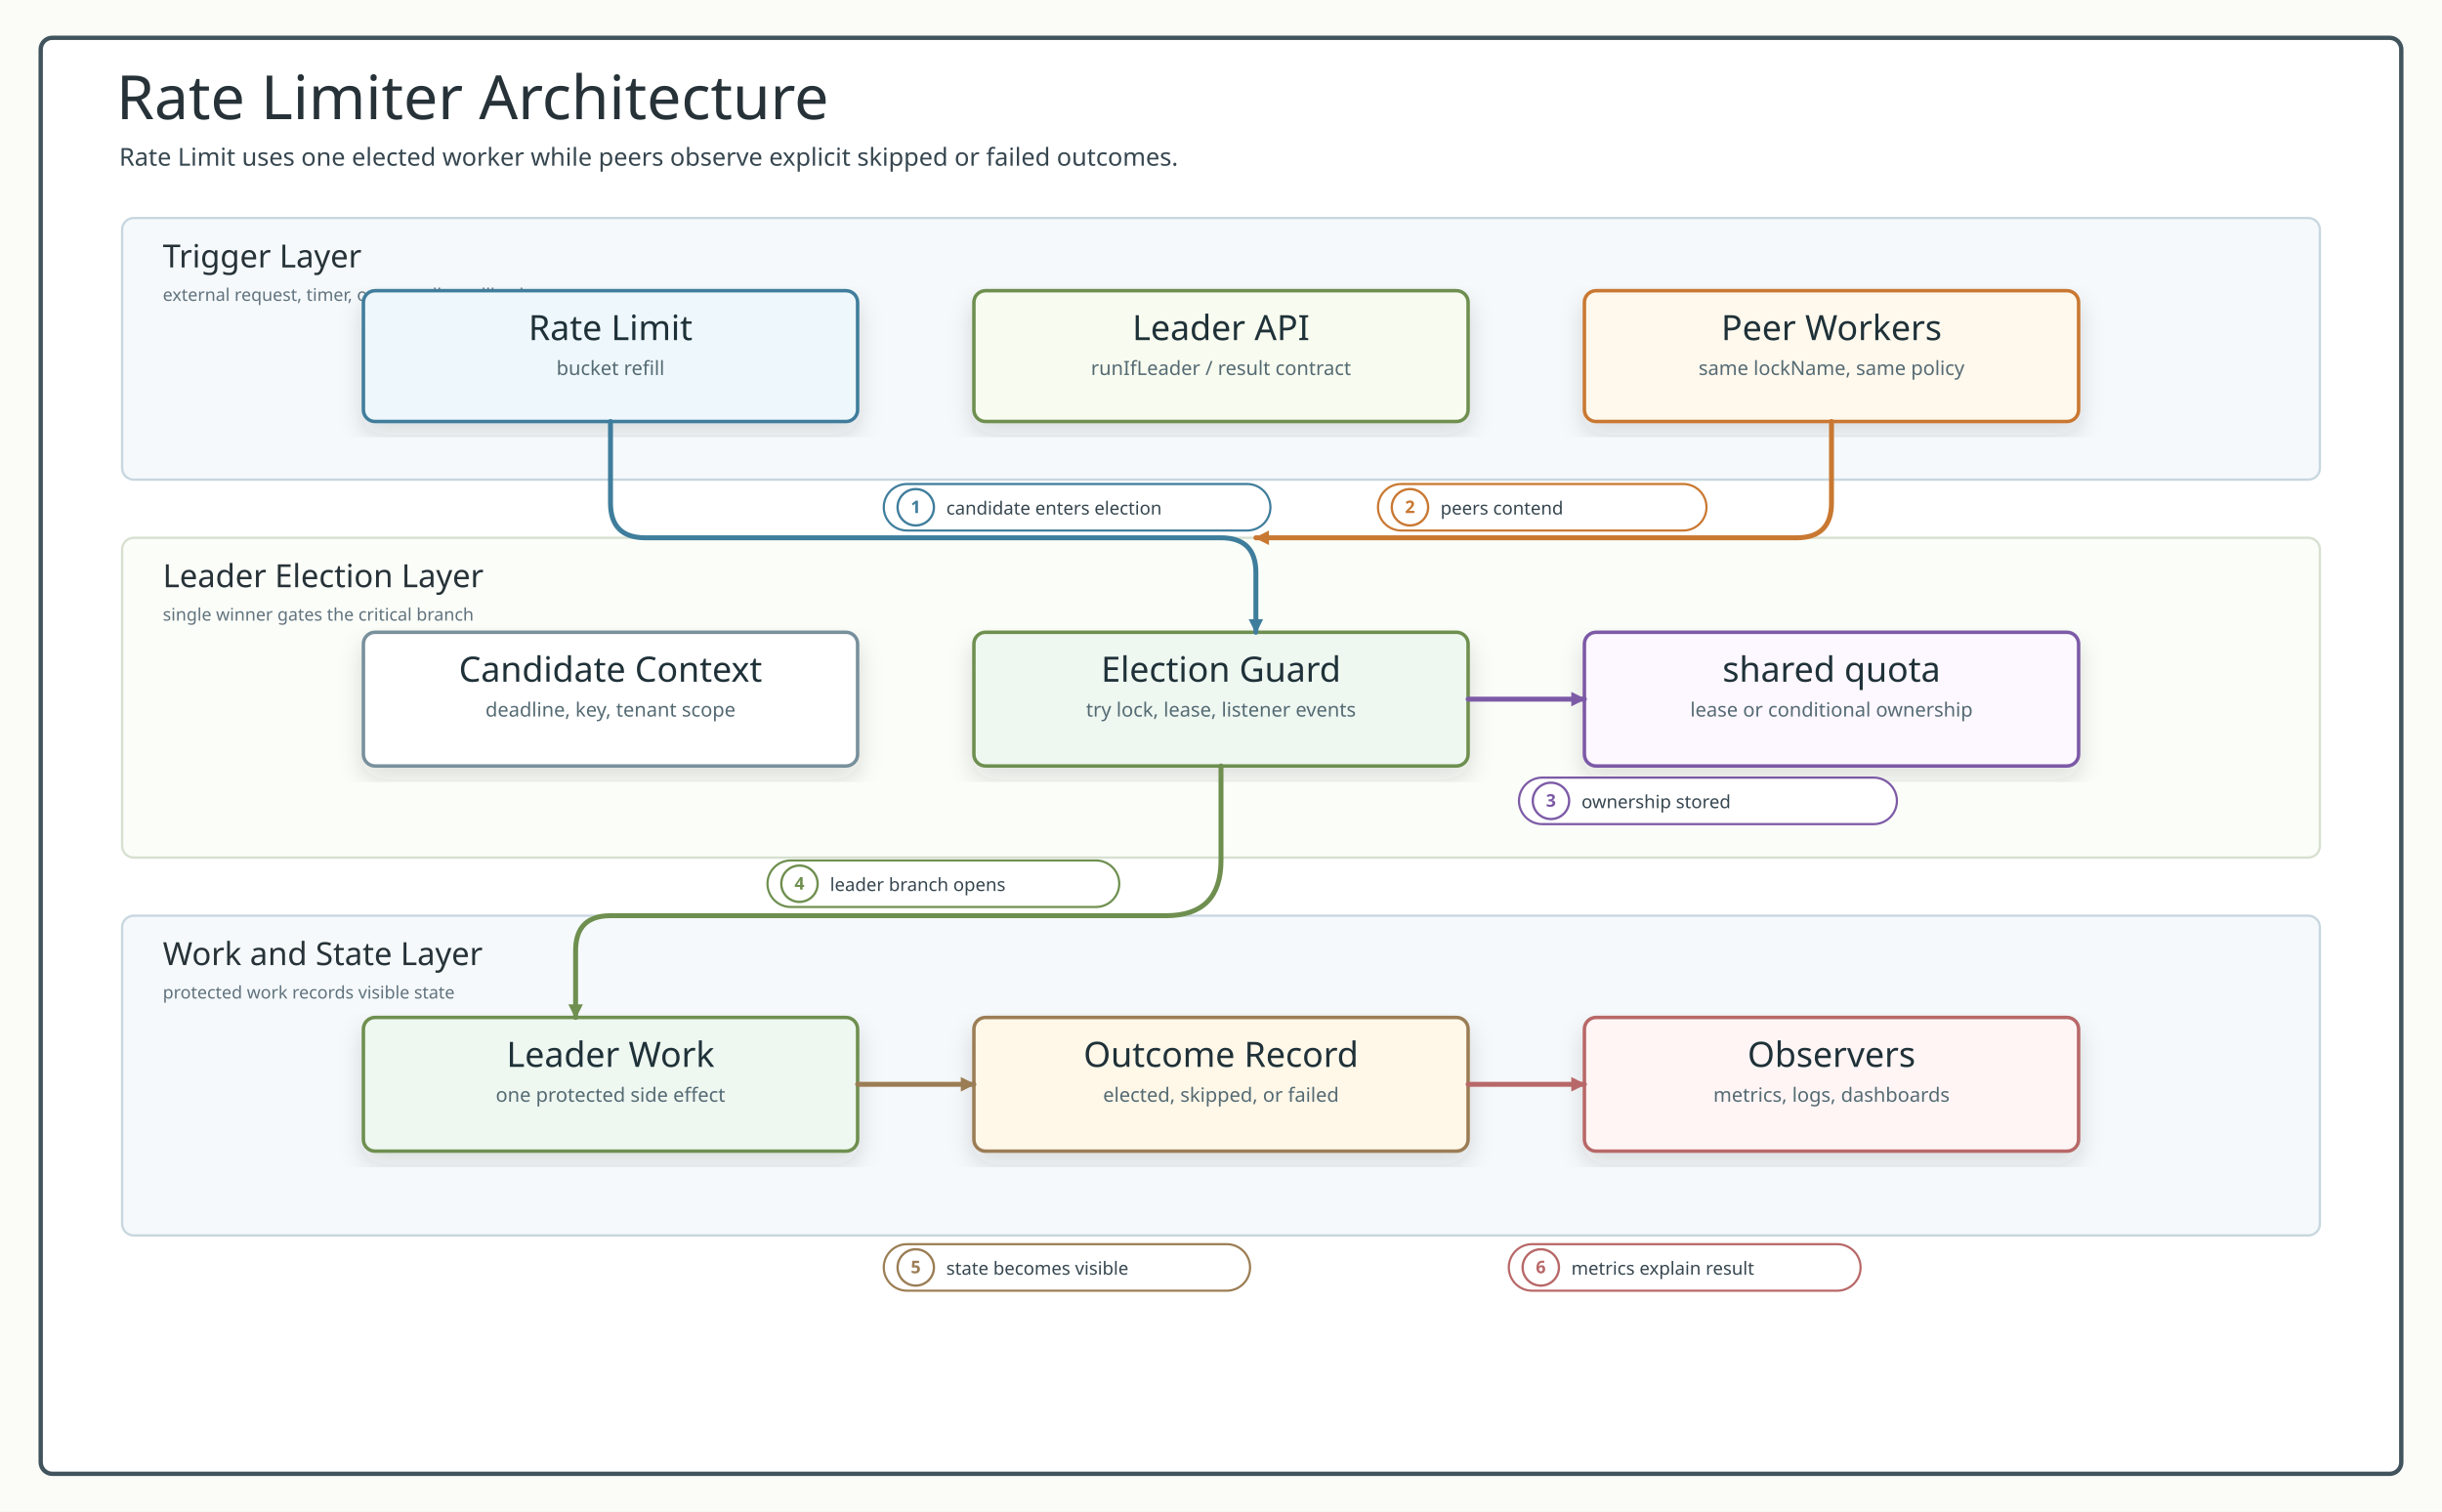
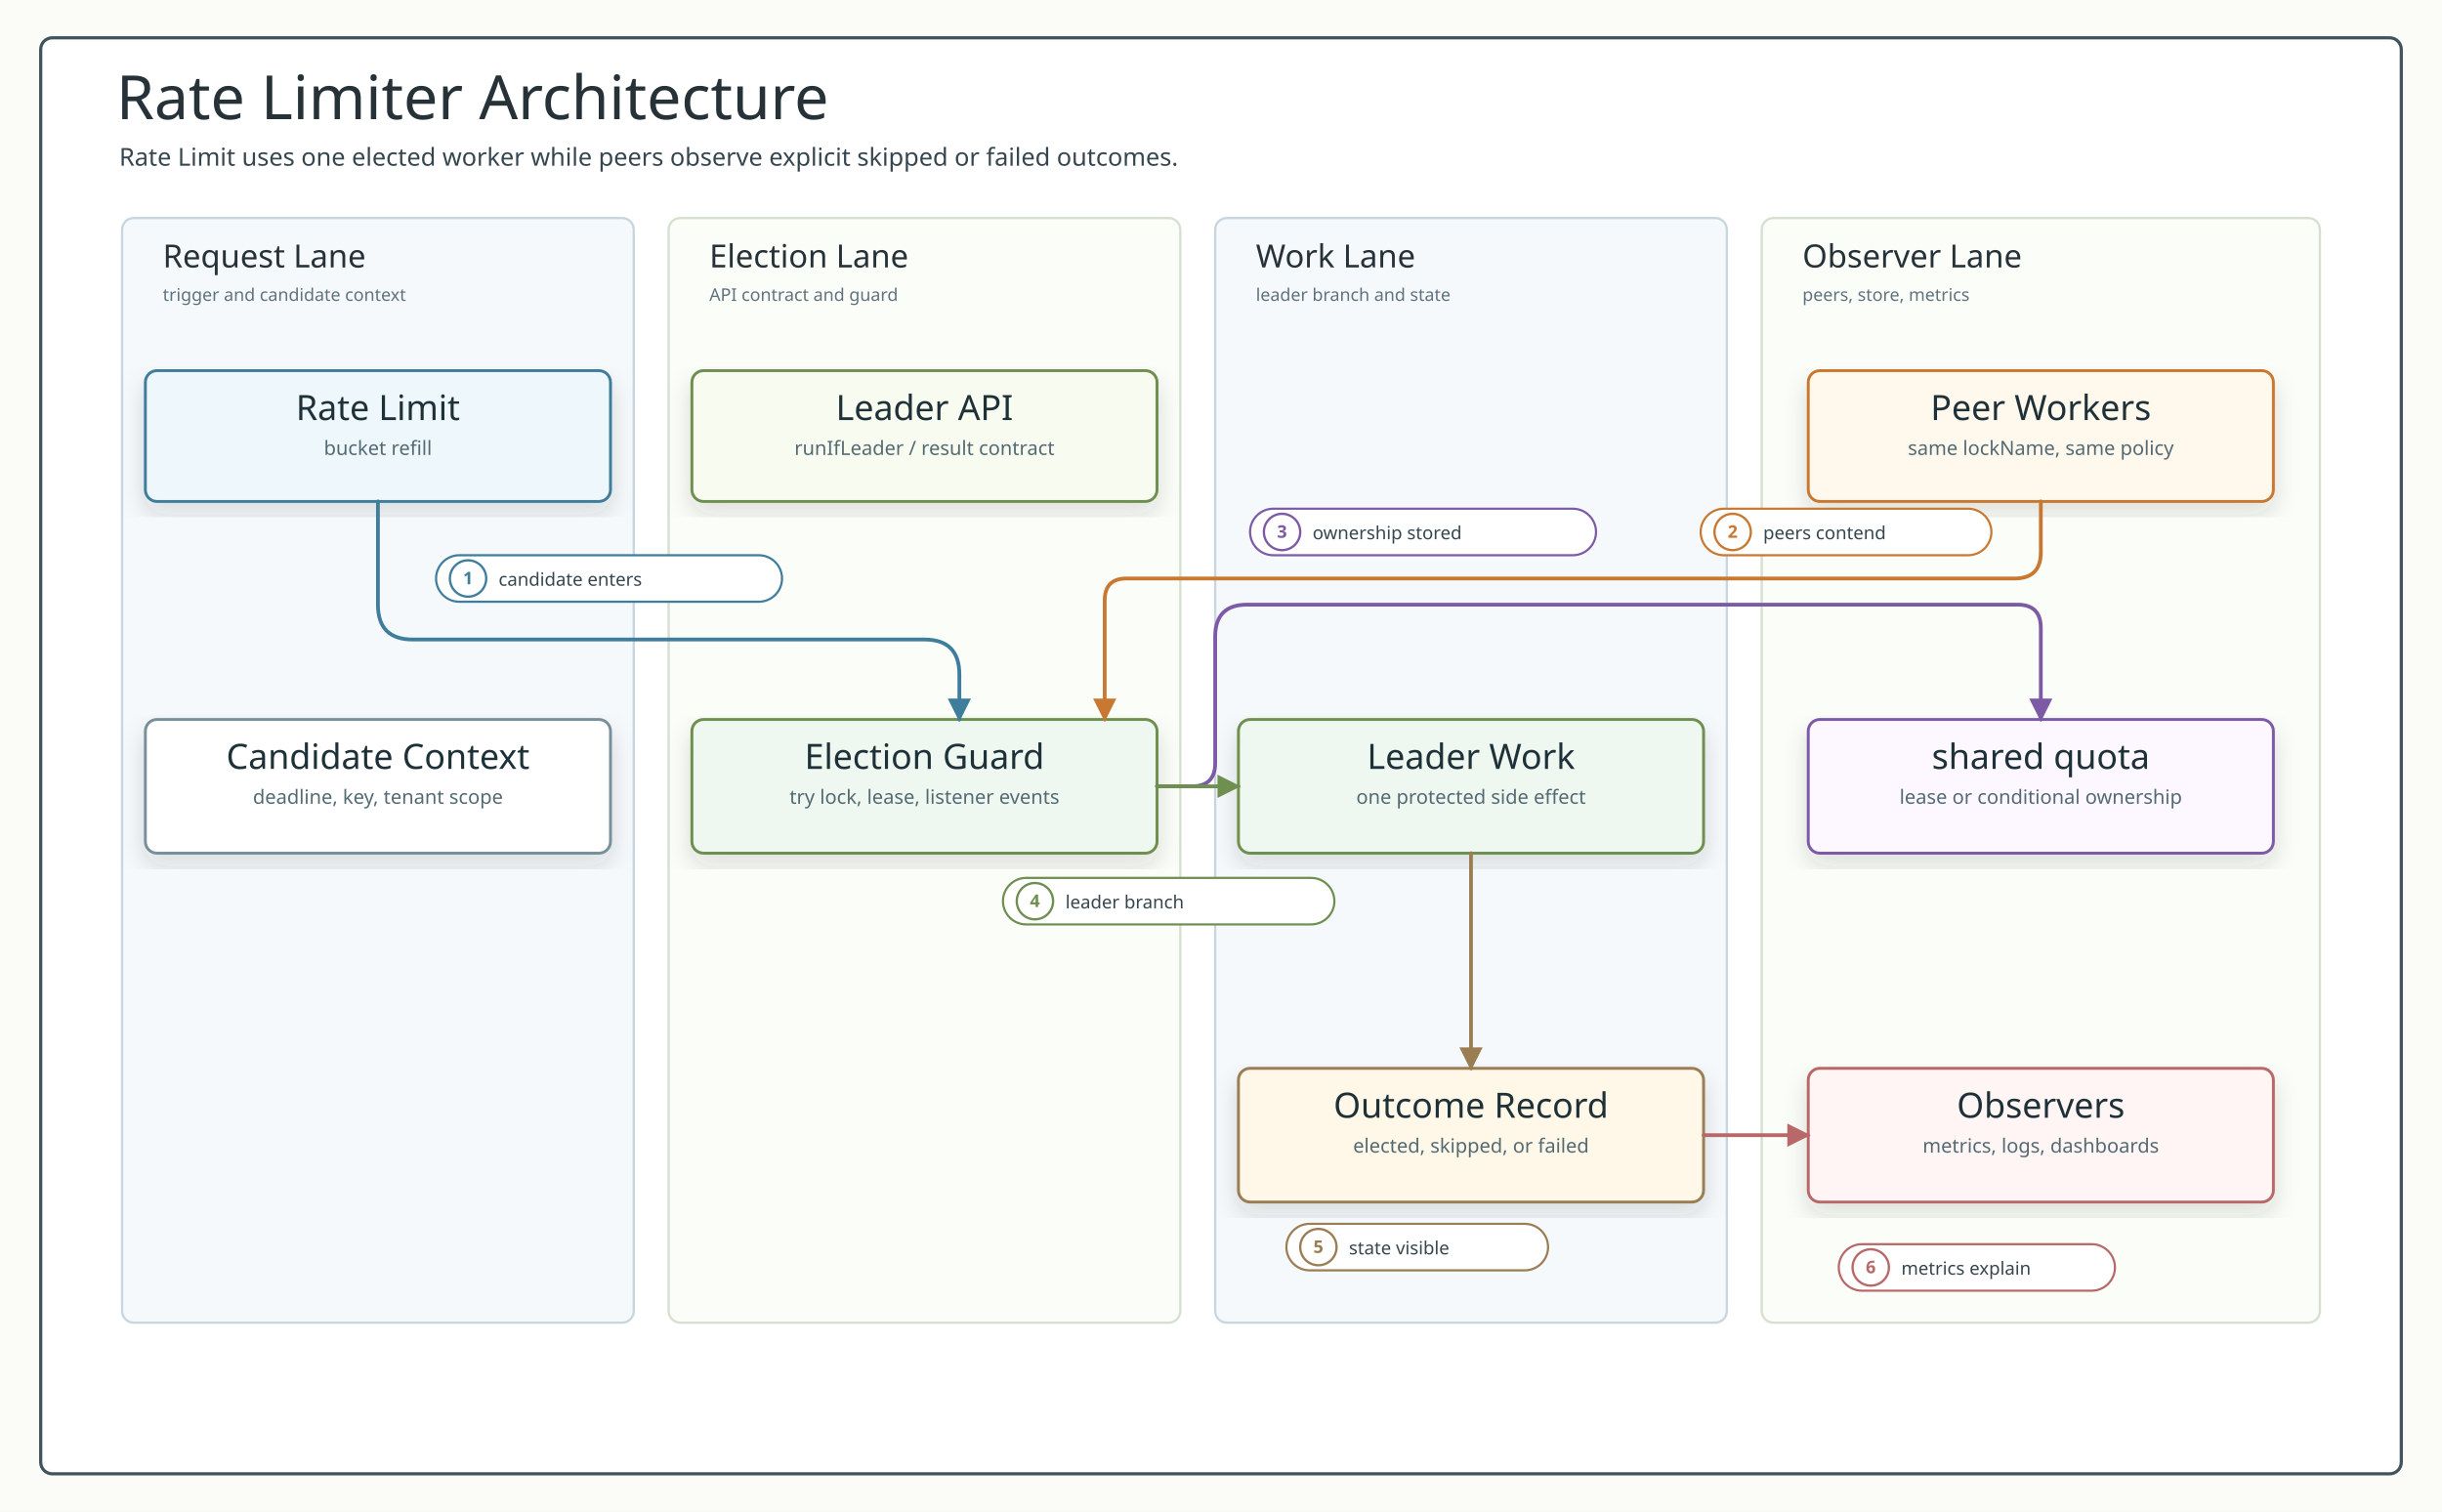
<svg xmlns="http://www.w3.org/2000/svg" width="1680" height="1040" viewBox="0 0 1680 1040" role="img" aria-labelledby="title desc">
  <defs>
    <filter id="softShadow" x="-12%" y="-12%" width="124%" height="124%">
      <feDropShadow dx="0" dy="8" stdDeviation="8" flood-color="#263238" flood-opacity="0.14" />
    </filter>
    <style>
      .canvas { fill: #fbfcf8; }
-       .frame { fill: #ffffff; stroke: #41545d; stroke-width: 3; }
+       .frame { fill: #ffffff; stroke: #41545d; stroke-width: 2.2; }
      .title { font-family: "Architects Daughter"; font-size: 42px; fill: #263238; }
      .subtitle, .small, .labelText, .detail, .footer, .msg, .note { font-family: "Comic Mono"; fill: #36464f; }
      .subtitle { font-size: 17px; }
      .footer { font-size: 13px; fill: #60727d; }
      .band { fill: #f5f9fb; stroke: #c8d7df; stroke-width: 1.6; }
      .bandAlt { fill: #fbfdf8; stroke: #d7e0d0; stroke-width: 1.6; }
      .bandTitle { font-family: "Architects Daughter"; font-size: 22px; fill: #263238; }
      .bandHint { font-family: "Comic Mono"; font-size: 12px; fill: #60727d; }
-       .card { filter: url(#softShadow); stroke-width: 2.4; rx: 8; }
+       .card { filter: url(#softShadow); stroke-width: 2; rx: 8; }
      .cardTitle { font-family: "Architects Daughter"; font-size: 24px; fill: #1f3138; }
      .detail { font-size: 13.5px; fill: #546a73; }
-       .edge { fill: none; stroke-width: 3.4; stroke-linecap: round; stroke-linejoin: round; }
+       .edge { fill: none; stroke-width: 2.6; stroke-linecap: round; stroke-linejoin: round; }
      .edgeThin { fill: none; stroke-width: 3; stroke-linecap: round; stroke-linejoin: round; }
      .dash { stroke-dasharray: 10 8; }
      .pill { fill: #ffffff; stroke-width: 1.5; }
      .labelText { font-size: 12.5px; }
      .badgeText { font-family: "Comic Mono"; font-size: 12px; font-weight: 700; }
      .header { fill: #ffffff; stroke: #546e7a; stroke-width: 2.2; }
      .participant { font-family: "Architects Daughter"; font-size: 20px; fill: #1f3138; }
      .role { font-family: "Comic Mono"; font-size: 13px; fill: #546a73; }
      .lifeline { stroke: #9aaab1; stroke-width: 2; stroke-dasharray: 7 8; }
      .activation { fill: #e6f2ec; stroke: #5b7e67; stroke-width: 1.7; }
-       .branch { fill: none; stroke: #78909c; stroke-width: 3; stroke-dasharray: 12 8; }
+       .branch { fill: none; stroke: #78909c; stroke-width: 2.4; stroke-dasharray: 12 8; }
    </style>
-     <marker id="arrow-line" viewBox="0 0 10 10" markerUnits="userSpaceOnUse" markerWidth="10" markerHeight="10" refX="9" refY="5" orient="auto">
+     <marker id="arrow-line" viewBox="0 0 10 10" markerUnits="userSpaceOnUse" markerWidth="16" markerHeight="16" refX="9" refY="5" orient="auto">
      <path d="M 0 0 L 10 5 L 0 10 Z" fill="#3f7d9c" stroke="#3f7d9c" stroke-width="0" stroke-dasharray="none" style="stroke-dasharray:none!important" />
    </marker>
-     <marker id="arrow-work" viewBox="0 0 10 10" markerUnits="userSpaceOnUse" markerWidth="10" markerHeight="10" refX="9" refY="5" orient="auto">
+     <marker id="arrow-work" viewBox="0 0 10 10" markerUnits="userSpaceOnUse" markerWidth="16" markerHeight="16" refX="9" refY="5" orient="auto">
      <path d="M 0 0 L 10 5 L 0 10 Z" fill="#6e8f4f" stroke="#6e8f4f" stroke-width="0" stroke-dasharray="none" style="stroke-dasharray:none!important" />
    </marker>
-     <marker id="arrow-return" viewBox="0 0 10 10" markerUnits="userSpaceOnUse" markerWidth="10" markerHeight="10" refX="9" refY="5" orient="auto">
+     <marker id="arrow-return" viewBox="0 0 10 10" markerUnits="userSpaceOnUse" markerWidth="16" markerHeight="16" refX="9" refY="5" orient="auto">
      <path d="M 0 0 L 10 5 L 0 10 Z" fill="#9b7d54" stroke="#9b7d54" stroke-width="0" stroke-dasharray="none" style="stroke-dasharray:none!important" />
    </marker>
-     <marker id="arrow-skip" viewBox="0 0 10 10" markerUnits="userSpaceOnUse" markerWidth="10" markerHeight="10" refX="9" refY="5" orient="auto">
+     <marker id="arrow-skip" viewBox="0 0 10 10" markerUnits="userSpaceOnUse" markerWidth="16" markerHeight="16" refX="9" refY="5" orient="auto">
      <path d="M 0 0 L 10 5 L 0 10 Z" fill="#b86868" stroke="#b86868" stroke-width="0" stroke-dasharray="none" style="stroke-dasharray:none!important" />
    </marker>
-     <marker id="arrow-amber" viewBox="0 0 10 10" markerUnits="userSpaceOnUse" markerWidth="10" markerHeight="10" refX="9" refY="5" orient="auto">
+     <marker id="arrow-amber" viewBox="0 0 10 10" markerUnits="userSpaceOnUse" markerWidth="16" markerHeight="16" refX="9" refY="5" orient="auto">
      <path d="M 0 0 L 10 5 L 0 10 Z" fill="#c97831" stroke="#c97831" stroke-width="0" stroke-dasharray="none" style="stroke-dasharray:none!important" />
    </marker>
-     <marker id="arrow-purple" viewBox="0 0 10 10" markerUnits="userSpaceOnUse" markerWidth="10" markerHeight="10" refX="9" refY="5" orient="auto">
+     <marker id="arrow-purple" viewBox="0 0 10 10" markerUnits="userSpaceOnUse" markerWidth="16" markerHeight="16" refX="9" refY="5" orient="auto">
      <path d="M 0 0 L 10 5 L 0 10 Z" fill="#7c5aa6" stroke="#7c5aa6" stroke-width="0" stroke-dasharray="none" style="stroke-dasharray:none!important" />
    </marker>
-     <marker id="arrow-slate" viewBox="0 0 10 10" markerUnits="userSpaceOnUse" markerWidth="10" markerHeight="10" refX="9" refY="5" orient="auto">
+     <marker id="arrow-slate" viewBox="0 0 10 10" markerUnits="userSpaceOnUse" markerWidth="16" markerHeight="16" refX="9" refY="5" orient="auto">
      <path d="M 0 0 L 10 5 L 0 10 Z" fill="#78909c" stroke="#78909c" stroke-width="0" stroke-dasharray="none" style="stroke-dasharray:none!important" />
    </marker>
  </defs>
  <rect width="1680" height="1040" class="canvas" />
  <rect x="28" y="26" width="1624" height="988" rx="8" class="frame" />
  <text x="80" y="82" class="title">Rate Limiter Architecture</text>
  <text x="82" y="114" class="subtitle">Rate Limit uses one elected worker while peers observe explicit skipped or failed outcomes.</text>
-   <rect x="84" y="150" width="1512" height="180" rx="8" class="band" />
-   <text x="112" y="184" class="bandTitle">Trigger Layer</text>
-   <text x="112" y="207" class="bandHint">external request, timer, or controller callback</text>
-   <rect x="84" y="370" width="1512" height="220" rx="8" class="bandAlt" />
-   <text x="112" y="404" class="bandTitle">Leader Election Layer</text>
-   <text x="112" y="427" class="bandHint">single winner gates the critical branch</text>
-   <rect x="84" y="630" width="1512" height="220" rx="8" class="band" />
-   <text x="112" y="664" class="bandTitle">Work and State Layer</text>
-   <text x="112" y="687" class="bandHint">protected work records visible state</text>
+   <rect x="84" y="150" width="352" height="760" rx="8" class="band" />
+   <text x="112" y="184" class="bandTitle">Request Lane</text>
+   <text x="112" y="207" class="bandHint">trigger and candidate context</text>
+   <rect x="460" y="150" width="352" height="760" rx="8" class="bandAlt" />
+   <text x="488" y="184" class="bandTitle">Election Lane</text>
+   <text x="488" y="207" class="bandHint">API contract and guard</text>
+   <rect x="836" y="150" width="352" height="760" rx="8" class="band" />
+   <text x="864" y="184" class="bandTitle">Work Lane</text>
+   <text x="864" y="207" class="bandHint">leader branch and state</text>
+   <rect x="1212" y="150" width="384" height="760" rx="8" class="bandAlt" />
+   <text x="1240" y="184" class="bandTitle">Observer Lane</text>
+   <text x="1240" y="207" class="bandHint">peers, store, metrics</text>
  <g>
-     <rect x="250" y="200" width="340" height="90" rx="8" class="card" fill="#eef7fb" stroke="#3f7d9c" />
-     <text x="420" y="234" text-anchor="middle" class="cardTitle">Rate Limit</text>
-     <text x="420" y="258" text-anchor="middle" class="detail">bucket refill</text>
+     <rect x="100" y="255" width="320" height="90" rx="8" class="card" fill="#eef7fb" stroke="#3f7d9c" />
+     <text x="260" y="289" text-anchor="middle" class="cardTitle">Rate Limit</text>
+     <text x="260" y="313" text-anchor="middle" class="detail">bucket refill</text>
  </g>
  <g>
-     <rect x="670" y="200" width="340" height="90" rx="8" class="card" fill="#f8fbef" stroke="#6e8f4f" />
-     <text x="840" y="234" text-anchor="middle" class="cardTitle">Leader API</text>
-     <text x="840" y="258" text-anchor="middle" class="detail">runIfLeader / result contract</text>
+     <rect x="100" y="495" width="320" height="92" rx="8" class="card" fill="#ffffff" stroke="#78909c" />
+     <text x="260" y="529" text-anchor="middle" class="cardTitle">Candidate Context</text>
+     <text x="260" y="553" text-anchor="middle" class="detail">deadline, key, tenant scope</text>
  </g>
  <g>
-     <rect x="1090" y="200" width="340" height="90" rx="8" class="card" fill="#fff8ed" stroke="#c97831" />
-     <text x="1260" y="234" text-anchor="middle" class="cardTitle">Peer Workers</text>
-     <text x="1260" y="258" text-anchor="middle" class="detail">same lockName, same policy</text>
+     <rect x="476" y="255" width="320" height="90" rx="8" class="card" fill="#f8fbef" stroke="#6e8f4f" />
+     <text x="636" y="289" text-anchor="middle" class="cardTitle">Leader API</text>
+     <text x="636" y="313" text-anchor="middle" class="detail">runIfLeader / result contract</text>
  </g>
  <g>
-     <rect x="250" y="435" width="340" height="92" rx="8" class="card" fill="#ffffff" stroke="#78909c" />
-     <text x="420" y="469" text-anchor="middle" class="cardTitle">Candidate Context</text>
-     <text x="420" y="493" text-anchor="middle" class="detail">deadline, key, tenant scope</text>
+     <rect x="476" y="495" width="320" height="92" rx="8" class="card" fill="#eef7f0" stroke="#6e8f4f" />
+     <text x="636" y="529" text-anchor="middle" class="cardTitle">Election Guard</text>
+     <text x="636" y="553" text-anchor="middle" class="detail">try lock, lease, listener events</text>
  </g>
  <g>
-     <rect x="670" y="435" width="340" height="92" rx="8" class="card" fill="#eef7f0" stroke="#6e8f4f" />
-     <text x="840" y="469" text-anchor="middle" class="cardTitle">Election Guard</text>
-     <text x="840" y="493" text-anchor="middle" class="detail">try lock, lease, listener events</text>
+     <rect x="852" y="495" width="320" height="92" rx="8" class="card" fill="#eef7f0" stroke="#6e8f4f" />
+     <text x="1012" y="529" text-anchor="middle" class="cardTitle">Leader Work</text>
+     <text x="1012" y="553" text-anchor="middle" class="detail">one protected side effect</text>
  </g>
  <g>
-     <rect x="1090" y="435" width="340" height="92" rx="8" class="card" fill="#fdf7ff" stroke="#7c5aa6" />
-     <text x="1260" y="469" text-anchor="middle" class="cardTitle">shared quota</text>
-     <text x="1260" y="493" text-anchor="middle" class="detail">lease or conditional ownership</text>
+     <rect x="852" y="735" width="320" height="92" rx="8" class="card" fill="#fff7e8" stroke="#9b7d54" />
+     <text x="1012" y="769" text-anchor="middle" class="cardTitle">Outcome Record</text>
+     <text x="1012" y="793" text-anchor="middle" class="detail">elected, skipped, or failed</text>
  </g>
  <g>
-     <rect x="250" y="700" width="340" height="92" rx="8" class="card" fill="#eef7f0" stroke="#6e8f4f" />
-     <text x="420" y="734" text-anchor="middle" class="cardTitle">Leader Work</text>
-     <text x="420" y="758" text-anchor="middle" class="detail">one protected side effect</text>
+     <rect x="1244" y="255" width="320" height="90" rx="8" class="card" fill="#fff8ed" stroke="#c97831" />
+     <text x="1404" y="289" text-anchor="middle" class="cardTitle">Peer Workers</text>
+     <text x="1404" y="313" text-anchor="middle" class="detail">same lockName, same policy</text>
  </g>
  <g>
-     <rect x="670" y="700" width="340" height="92" rx="8" class="card" fill="#fff7e8" stroke="#9b7d54" />
-     <text x="840" y="734" text-anchor="middle" class="cardTitle">Outcome Record</text>
-     <text x="840" y="758" text-anchor="middle" class="detail">elected, skipped, or failed</text>
+     <rect x="1244" y="495" width="320" height="92" rx="8" class="card" fill="#fdf7ff" stroke="#7c5aa6" />
+     <text x="1404" y="529" text-anchor="middle" class="cardTitle">shared quota</text>
+     <text x="1404" y="553" text-anchor="middle" class="detail">lease or conditional ownership</text>
  </g>
  <g>
-     <rect x="1090" y="700" width="340" height="92" rx="8" class="card" fill="#fff5f5" stroke="#b86868" />
-     <text x="1260" y="734" text-anchor="middle" class="cardTitle">Observers</text>
-     <text x="1260" y="758" text-anchor="middle" class="detail">metrics, logs, dashboards</text>
+     <rect x="1244" y="735" width="320" height="92" rx="8" class="card" fill="#fff5f5" stroke="#b86868" />
+     <text x="1404" y="769" text-anchor="middle" class="cardTitle">Observers</text>
+     <text x="1404" y="793" text-anchor="middle" class="detail">metrics, logs, dashboards</text>
  </g>
  <g>
-     <rect x="608" y="333" width="266" height="32" rx="16" class="pill" stroke="#3f7d9c" />
-     <circle cx="630" cy="349" r="12.5" fill="#fff" stroke="#3f7d9c" stroke-width="1.6" />
-     <text x="630" y="353" text-anchor="middle" class="badgeText" fill="#3f7d9c">1</text>
-     <text x="651" y="354" class="labelText" fill="#3f7d9c">candidate enters election</text>
+     <rect x="300" y="382" width="238" height="32" rx="16" class="pill" stroke="#3f7d9c" />
+     <circle cx="322" cy="398" r="12.5" fill="#fff" stroke="#3f7d9c" stroke-width="1.6" />
+     <text x="322" y="402" text-anchor="middle" class="badgeText" fill="#3f7d9c">1</text>
+     <text x="343" y="403" class="labelText" fill="#3f7d9c">candidate enters</text>
  </g>
-   <path d="M 420 290 L 420 346 Q 420 370 444 370 L 840 370 Q 864 370 864 394 L 864 435" class="edge" stroke="#3f7d9c" marker-end="url(#arrow-line)" />
+   <path d="M 260 345 L 260 416 Q 260 440 284 440 L 636 440 Q 660 440 660 464 L 660 495" class="edge" stroke="#3f7d9c" marker-end="url(#arrow-line)" />
  <g>
-     <rect x="948" y="333" width="226" height="32" rx="16" class="pill" stroke="#c97831" />
-     <circle cx="970" cy="349" r="12.5" fill="#fff" stroke="#c97831" stroke-width="1.6" />
-     <text x="970" y="353" text-anchor="middle" class="badgeText" fill="#c97831">2</text>
-     <text x="991" y="354" class="labelText" fill="#c97831">peers contend</text>
+     <rect x="1170" y="350" width="200" height="32" rx="16" class="pill" stroke="#c97831" />
+     <circle cx="1192" cy="366" r="12.5" fill="#fff" stroke="#c97831" stroke-width="1.6" />
+     <text x="1192" y="370" text-anchor="middle" class="badgeText" fill="#c97831">2</text>
+     <text x="1213" y="371" class="labelText" fill="#c97831">peers contend</text>
  </g>
-   <path d="M 1260 290 L 1260 346 Q 1260 370 1236 370 L 864 370" class="edge" stroke="#c97831" marker-end="url(#arrow-amber)" />
+   <path d="M 1404 345 L 1404 380 Q 1404 398 1386 398 L 775 398 Q 760 398 760 413 L 760 495" class="edge" stroke="#c97831" marker-end="url(#arrow-amber)" />
  <g>
-     <rect x="1045" y="535" width="260" height="32" rx="16" class="pill" stroke="#7c5aa6" />
-     <circle cx="1067" cy="551" r="12.5" fill="#fff" stroke="#7c5aa6" stroke-width="1.6" />
-     <text x="1067" y="555" text-anchor="middle" class="badgeText" fill="#7c5aa6">3</text>
-     <text x="1088" y="556" class="labelText" fill="#7c5aa6">ownership stored</text>
+     <rect x="860" y="350" width="238" height="32" rx="16" class="pill" stroke="#7c5aa6" />
+     <circle cx="882" cy="366" r="12.5" fill="#fff" stroke="#7c5aa6" stroke-width="1.6" />
+     <text x="882" y="370" text-anchor="middle" class="badgeText" fill="#7c5aa6">3</text>
+     <text x="903" y="371" class="labelText" fill="#7c5aa6">ownership stored</text>
  </g>
-   <path d="M 1010 481 L 1090 481" class="edge" stroke="#7c5aa6" marker-end="url(#arrow-purple)" />
+   <path d="M 796 541 L 820 541 Q 836 541 836 525 L 836 438 Q 836 416 858 416 L 1388 416 Q 1404 416 1404 432 L 1404 495" class="edge" stroke="#7c5aa6" marker-end="url(#arrow-purple)" />
  <g>
-     <rect x="528" y="592" width="242" height="32" rx="16" class="pill" stroke="#6e8f4f" />
-     <circle cx="550" cy="608" r="12.5" fill="#fff" stroke="#6e8f4f" stroke-width="1.6" />
-     <text x="550" y="612" text-anchor="middle" class="badgeText" fill="#6e8f4f">4</text>
-     <text x="571" y="613" class="labelText" fill="#6e8f4f">leader branch opens</text>
+     <rect x="690" y="604" width="228" height="32" rx="16" class="pill" stroke="#6e8f4f" />
+     <circle cx="712" cy="620" r="12.5" fill="#fff" stroke="#6e8f4f" stroke-width="1.6" />
+     <text x="712" y="624" text-anchor="middle" class="badgeText" fill="#6e8f4f">4</text>
+     <text x="733" y="625" class="labelText" fill="#6e8f4f">leader branch</text>
  </g>
-   <path d="M 840 527 L 840 592 Q 840 630 802 630 L 420 630 Q 396 630 396 654 L 396 700" class="edge" stroke="#6e8f4f" marker-end="url(#arrow-work)" />
+   <path d="M 796 541 L 852 541" class="edge" stroke="#6e8f4f" marker-end="url(#arrow-work)" />
  <g>
-     <rect x="608" y="856" width="252" height="32" rx="16" class="pill" stroke="#9b7d54" />
-     <circle cx="630" cy="872" r="12.5" fill="#fff" stroke="#9b7d54" stroke-width="1.6" />
-     <text x="630" y="876" text-anchor="middle" class="badgeText" fill="#9b7d54">5</text>
-     <text x="651" y="877" class="labelText" fill="#9b7d54">state becomes visible</text>
+     <rect x="885" y="842" width="180" height="32" rx="16" class="pill" stroke="#9b7d54" />
+     <circle cx="907" cy="858" r="12.5" fill="#fff" stroke="#9b7d54" stroke-width="1.6" />
+     <text x="907" y="862" text-anchor="middle" class="badgeText" fill="#9b7d54">5</text>
+     <text x="928" y="863" class="labelText" fill="#9b7d54">state visible</text>
  </g>
-   <path d="M 590 746 L 670 746" class="edge" stroke="#9b7d54" marker-end="url(#arrow-return)" />
+   <path d="M 1012 587 L 1012 735" class="edge" stroke="#9b7d54" marker-end="url(#arrow-return)" />
  <g>
-     <rect x="1038" y="856" width="242" height="32" rx="16" class="pill" stroke="#b86868" />
-     <circle cx="1060" cy="872" r="12.5" fill="#fff" stroke="#b86868" stroke-width="1.6" />
-     <text x="1060" y="876" text-anchor="middle" class="badgeText" fill="#b86868">6</text>
-     <text x="1081" y="877" class="labelText" fill="#b86868">metrics explain result</text>
+     <rect x="1265" y="856" width="190" height="32" rx="16" class="pill" stroke="#b86868" />
+     <circle cx="1287" cy="872" r="12.5" fill="#fff" stroke="#b86868" stroke-width="1.6" />
+     <text x="1287" y="876" text-anchor="middle" class="badgeText" fill="#b86868">6</text>
+     <text x="1308" y="877" class="labelText" fill="#b86868">metrics explain</text>
  </g>
-   <path d="M 1010 746 L 1090 746" class="edge" stroke="#b86868" marker-end="url(#arrow-skip)" />
+   <path d="M 1172 781 L 1244 781" class="edge" stroke="#b86868" marker-end="url(#arrow-skip)" />
</svg>
